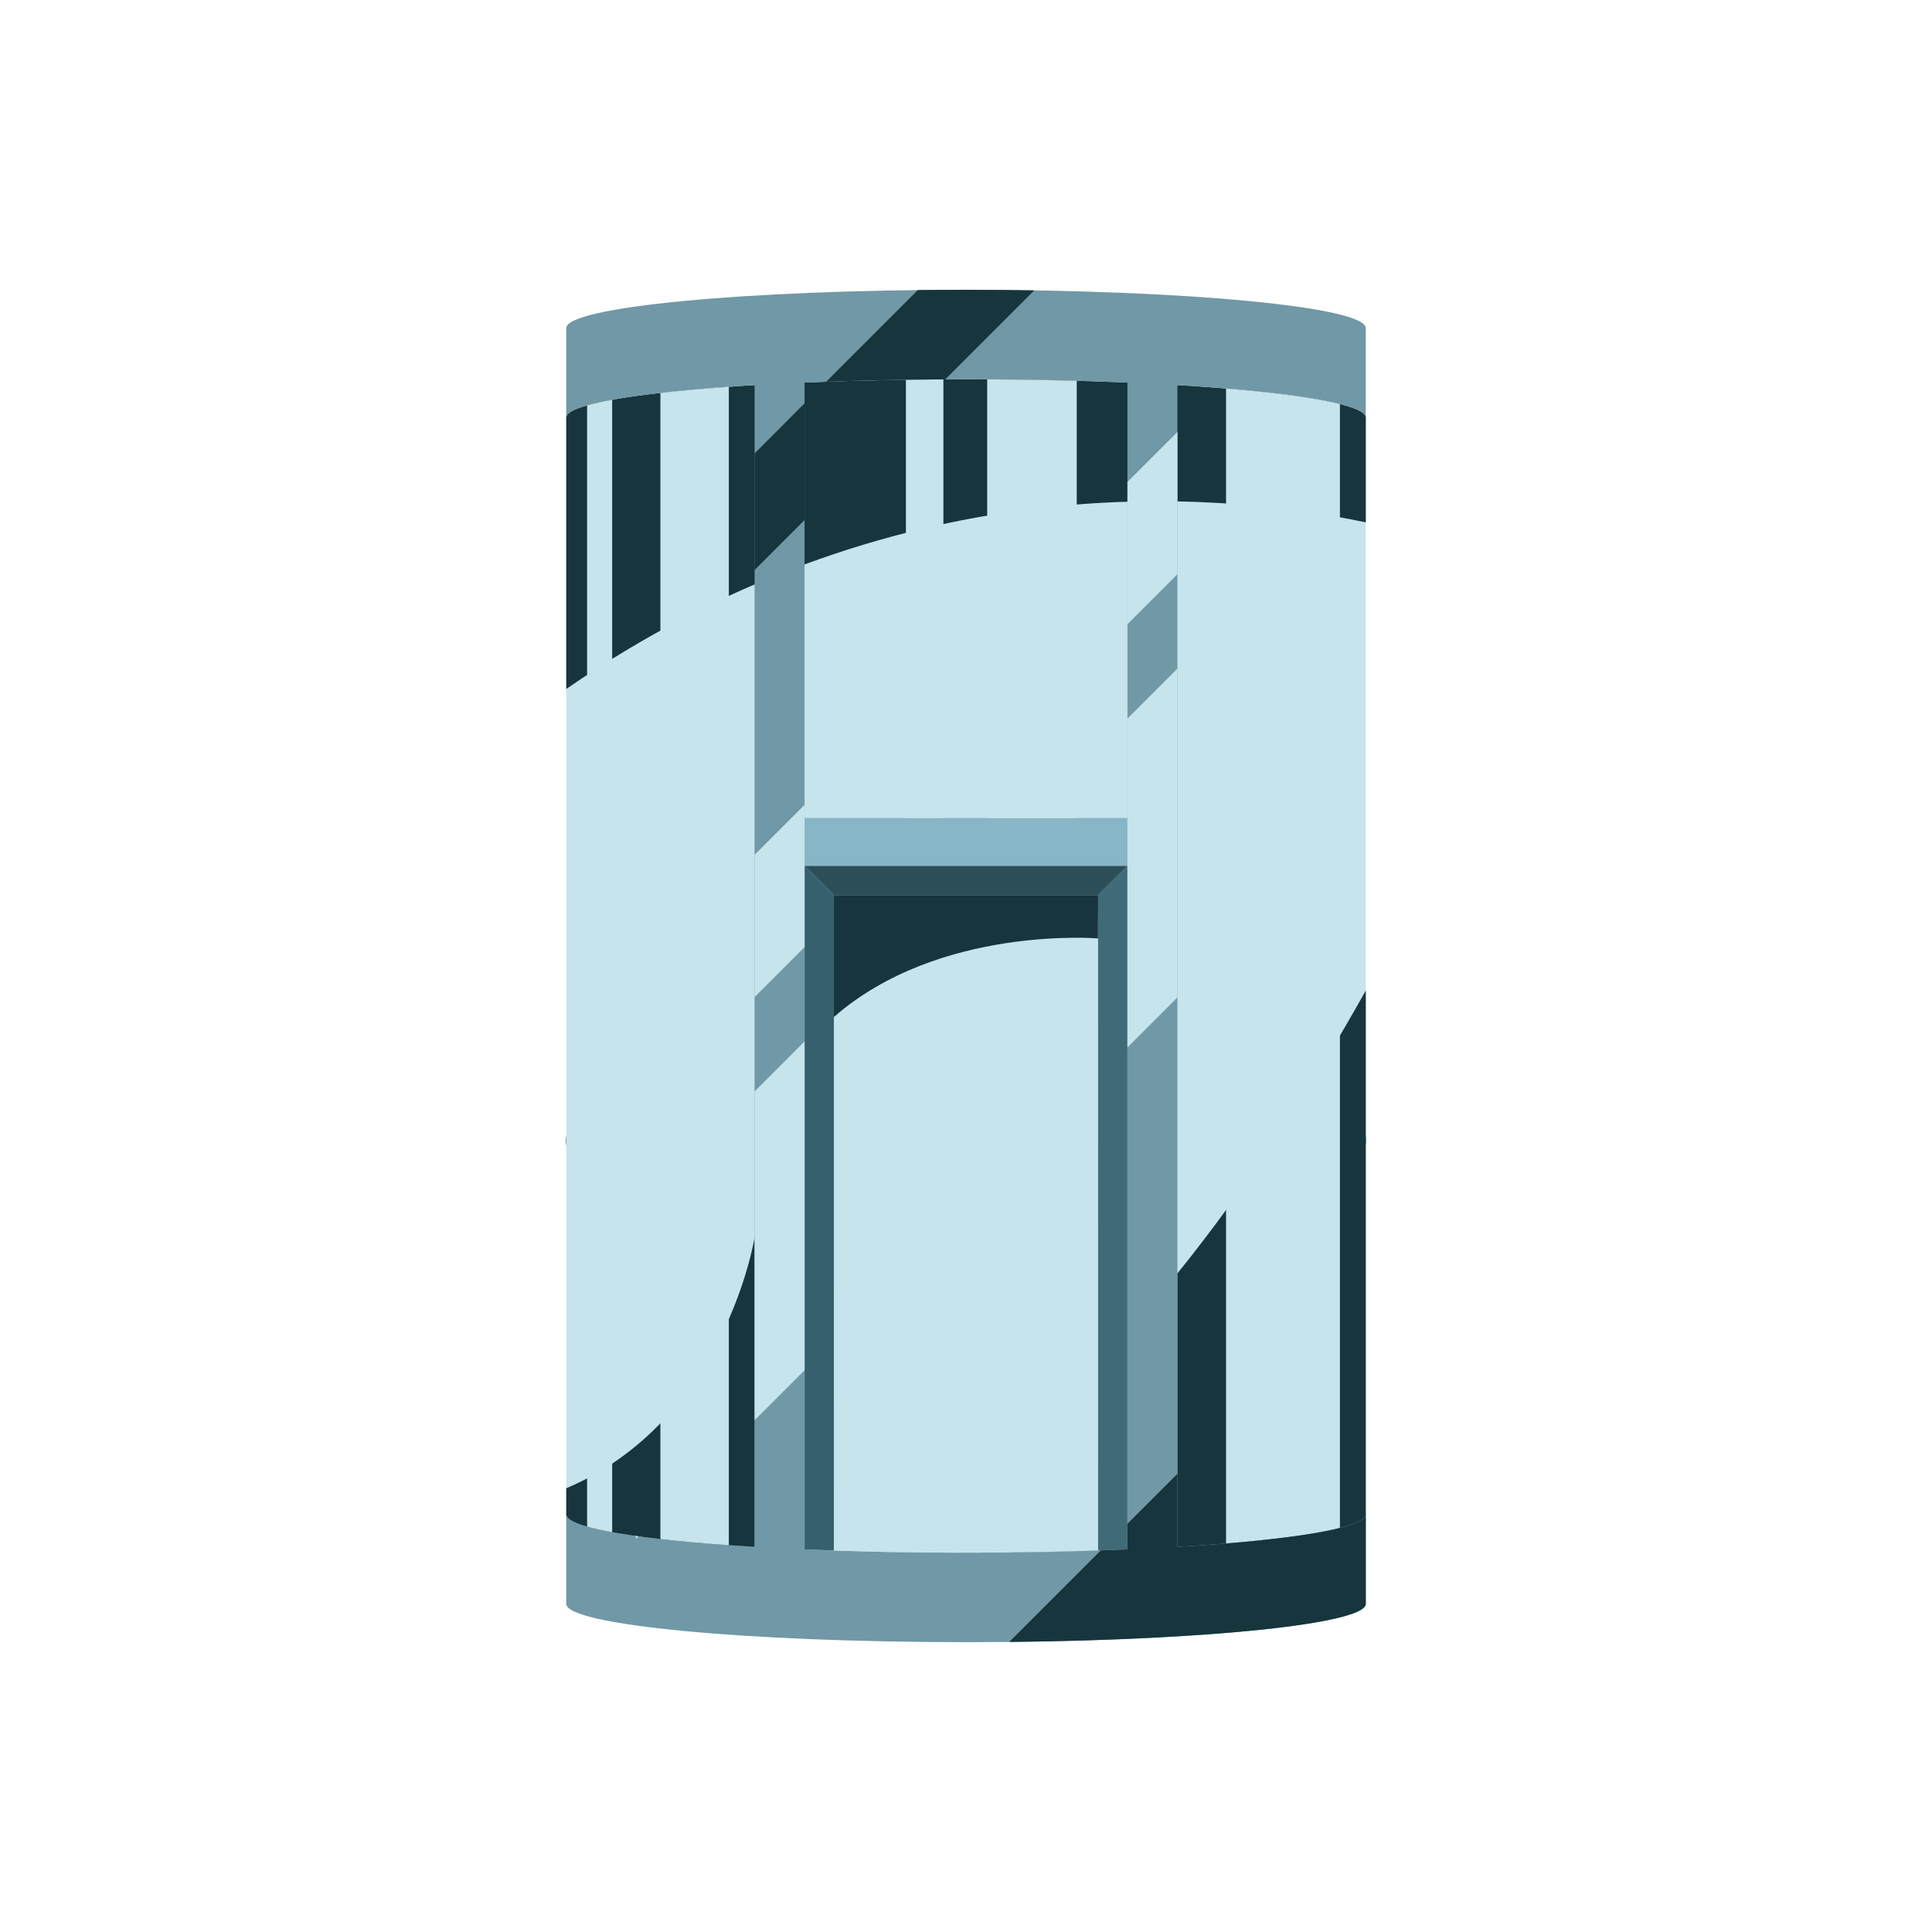
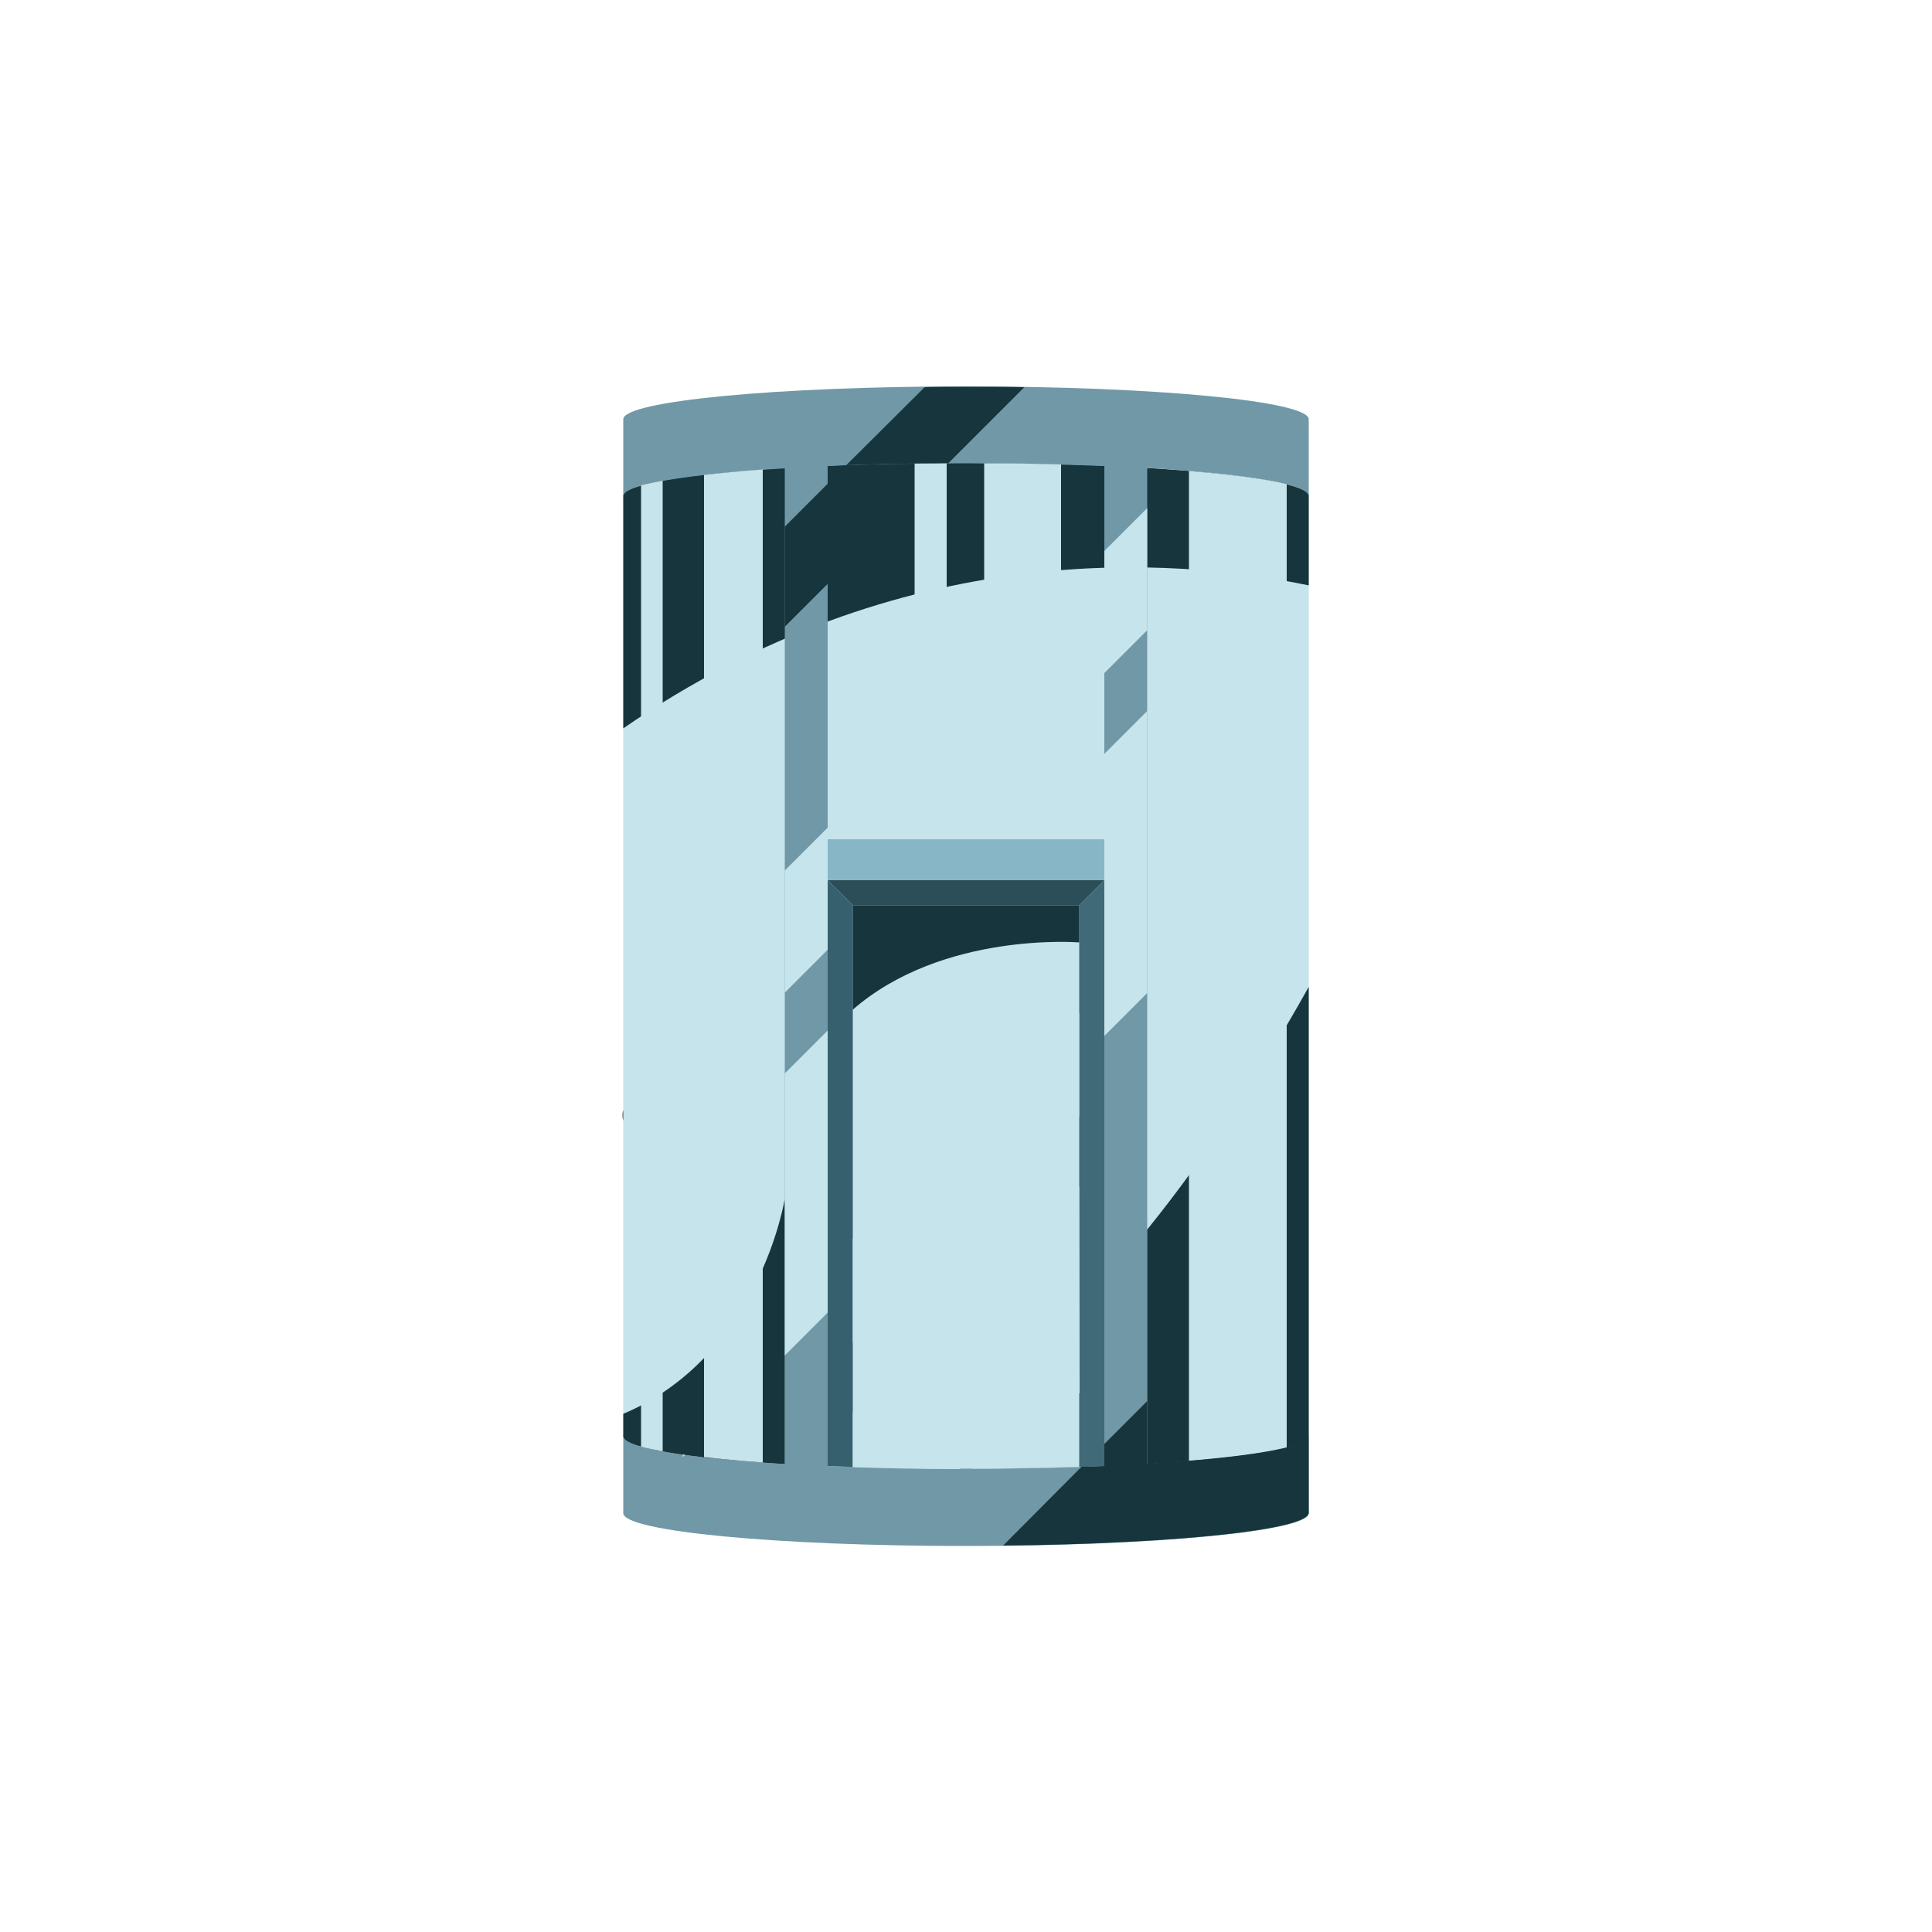
<svg xmlns="http://www.w3.org/2000/svg" version="1.1" id="Layer_1" x="0px" y="0px" viewBox="0 0 500 500" style="enable-background:new 0 0 500 500;" xml:space="preserve">
  <style type="text/css">
	.st0{fill:#2C4E59;}
	.st1{fill:#7198A6;}
	.st2{fill:#F5CE7D;}
	.st3{fill:#C6E4EC;}
	.st4{fill:#16353D;}
	.st5{fill:#87B6C7;}
	.st6{fill:#36606E;}
	.st7{fill:#406A78;}
</style>
  <g>
    <g>
-       <rect x="248.77" y="288.32" class="st0" width="2.46" height="94.99" />
+       <rect x="248.9" y="282.8" class="st0" width="2.1" height="81.4" />
    </g>
    <g>
      <g>
-         <path class="st0" d="M295.31,303.79l-0.17-4.91c27.42-0.94,42.2-2.47,49.12-3.7c-12.23-2.14-45.49-4.4-94.26-4.4     c-48.85,0-82.15,2.27-94.33,4.41c6.73,1.21,20.95,2.68,47.29,3.63l-0.18,4.91c-56.33-2.02-56.33-5.78-56.33-8.53     c0-2.53,0-5.14,31.9-7.31c19.15-1.3,44.59-2.02,71.64-2.02c27.05,0,52.49,0.72,71.64,2.02c31.9,2.17,31.9,4.78,31.9,7.31     C353.54,297.83,353.54,301.81,295.31,303.79z" />
+         <path class="st0" d="M288.8,296.1l-0.1-4.2c23.5-0.8,36.2-2.1,42.1-3.2c-10.5-1.8-39-3.8-80.8-3.8c-41.9,0-70.4,1.9-80.9,3.8     c5.8,1,18,2.3,40.5,3.1l-0.2,4.2c-48.3-1.7-48.3-5-48.3-7.3c0-2.2,0-4.4,27.3-6.3c16.4-1.1,38.2-1.7,61.4-1.7s45,0.6,61.4,1.7     c27.3,1.9,27.3,4.1,27.3,6.3C338.7,291,338.7,294.4,288.8,296.1z" />
      </g>
    </g>
    <g>
-       <ellipse class="st1" cx="250" cy="391.91" rx="103.46" ry="9.92" />
+       <ellipse class="st1" cx="250" cy="371.6" rx="88.7" ry="8.5" />
    </g>
    <g>
      <g>
-         <rect x="327.21" y="300.11" class="st0" width="2.46" height="98.92" />
+         <rect x="316.2" y="293" class="st0" width="2.1" height="84.8" />
      </g>
      <g>
-         <rect x="170.33" y="300.11" class="st0" width="2.46" height="98.92" />
+         <rect x="181.7" y="293" class="st0" width="2.1" height="84.8" />
      </g>
    </g>
-     <path class="st2" d="M353.46,108.09c0,5.48-46.32,9.92-103.46,9.92c-57.14,0-103.46-4.44-103.46-9.92   c0-5.48,46.32-9.92,103.46-9.92C307.14,98.16,353.46,102.61,353.46,108.09z" />
-     <path class="st3" d="M250,98.16c-57.14,0-103.46,4.44-103.46,9.92v283.83c0,5.48,46.32,9.92,103.46,9.92   c57.14,0,103.46-4.44,103.46-9.92V108.09C353.46,102.61,307.14,98.16,250,98.16z" />
-     <path class="st4" d="M250,98.16c-57.14,0-103.46,4.44-103.46,9.92v70.23c83.88-57.87,166.2-51.63,206.93-43.13v-27.1   C353.46,102.61,307.14,98.16,250,98.16z" />
-     <rect x="208.22" y="211.69" class="st5" width="83.55" height="12.4" />
-     <polygon class="st0" points="250,224.09 208.22,224.09 215.81,231.68 250,231.68 284.19,231.68 291.78,224.09  " />
-     <path class="st6" d="M215.81,401.28v-169.6l-7.59-7.59v176.9C210.7,401.1,213.23,401.19,215.81,401.28z" />
-     <path class="st7" d="M284.19,401.28v-169.6l7.59-7.59v176.9C289.3,401.1,286.77,401.19,284.19,401.28z" />
-     <path class="st1" d="M353.46,108.09V84.92c0-5.48-46.32-9.92-103.46-9.92c-57.14,0-103.46,4.44-103.46,9.92v23.16   c0-3.55,19.48-6.67,48.75-8.42v300.67c-29.27-1.75-48.75-4.87-48.75-8.42v23.16c0,5.48,46.32,9.92,103.46,9.92   c57.14,0,103.46-4.44,103.46-9.92v-23.16c0,3.55-19.48,6.67-48.75,8.42V99.66C333.98,101.42,353.46,104.53,353.46,108.09z    M291.78,400.99c-12.78,0.54-26.9,0.85-41.78,0.85s-29-0.3-41.78-0.85V99.01c12.78-0.54,26.91-0.84,41.78-0.84s29,0.3,41.78,0.84   V400.99z" />
-     <path class="st4" d="M304.72,329.55v70.78c29.27-1.75,48.75-4.87,48.75-8.42V256.34C339.7,280.93,323.37,306.45,304.72,329.55z" />
-     <path class="st4" d="M146.54,385.17v6.74c0,3.55,19.48,6.67,48.75,8.42v-80.12C195.29,320.22,187.83,367.69,146.54,385.17z" />
-     <path class="st3" d="M170.91,398.31c5.23,0.59,11.18,1.13,17.71,1.59V100.1c-6.54,0.46-12.48,1-17.71,1.59V398.31z" />
-     <path class="st3" d="M151.94,395.08c1.77,0.5,3.94,0.99,6.49,1.45V103.47c-2.55,0.46-4.72,0.95-6.49,1.45V395.08z" />
-     <path class="st3" d="M255.48,98.18v113.52h23.18V98.55C271.24,98.35,263.48,98.22,255.48,98.18z" />
-     <path class="st3" d="M234.45,98.27v113.42h9.7V98.18C240.88,98.2,237.64,98.23,234.45,98.27z" />
-     <path class="st3" d="M317.3,399.45c13.05-1.07,23.27-2.45,29.47-4.02V104.57c-6.2-1.57-16.43-2.95-29.47-4.02V399.45z" />
-     <polygon class="st3" points="215.81,363.7 248.29,331.22 248.29,299.92 215.81,332.41  " />
-     <path class="st3" d="M248.29,352.4l-32.48,32.48v16.4c10.19,0.34,21.12,0.53,32.48,0.55V352.4z" />
-     <polygon class="st3" points="251.71,327.8 284.16,295.35 284.16,264.06 251.71,296.51  " />
-     <path class="st3" d="M284.16,316.53l-32.45,32.45v52.84c3.3-0.01,6.54-0.03,9.76-0.06l22.7-22.7V316.53z" />
-     <path class="st4" d="M284.16,242.86c0,0-41.16-3.44-68.35,20.34v-31.53h68.38L284.16,242.86z" />
+     <path class="st2" d="M338.7,128.4c0,4.7-39.7,8.5-88.7,8.5s-88.7-3.8-88.7-8.5c0-4.7,39.7-8.5,88.7-8.5   C299,119.8,338.7,123.7,338.7,128.4z" />
+     <path class="st3" d="M250,119.8c-49,0-88.7,3.8-88.7,8.5v243.3c0,4.7,39.7,8.5,88.7,8.5s88.7-3.8,88.7-8.5V128.4   C338.7,123.7,299,119.8,250,119.8z" />
+     <path class="st4" d="M250,119.8c-49,0-88.7,3.8-88.7,8.5v60.2c71.9-49.6,142.5-44.3,177.4-37v-23.2   C338.7,123.7,299,119.8,250,119.8z" />
+     <rect x="214.2" y="217.2" class="st5" width="71.6" height="10.6" />
+     <polygon class="st0" points="250,227.8 214.2,227.8 220.7,234.3 250,234.3 279.3,234.3 285.8,227.8  " />
+     <path class="st6" d="M220.7,379.7V234.3l-6.5-6.5v151.6C216.3,379.5,218.5,379.6,220.7,379.7z" />
+     <path class="st7" d="M279.3,379.7V234.3l6.5-6.5v151.6C283.7,379.5,281.5,379.6,279.3,379.7z" />
+     <path class="st1" d="M338.7,128.4v-19.9c0-4.7-39.7-8.5-88.7-8.5s-88.7,3.8-88.7,8.5v19.9c0-3,16.7-5.7,41.8-7.2v257.7   c-25.1-1.5-41.8-4.2-41.8-7.2v19.9c0,4.7,39.7,8.5,88.7,8.5s88.7-3.8,88.7-8.5v-19.9c0,3-16.7,5.7-41.8,7.2V121.1   C322,122.6,338.7,125.3,338.7,128.4z M285.8,379.4c-11,0.5-23.1,0.7-35.8,0.7s-24.9-0.3-35.8-0.7V120.6c11-0.5,23.1-0.7,35.8-0.7   s24.9,0.3,35.8,0.7V379.4z" />
+     <path class="st4" d="M296.9,318.2v60.7c25.1-1.5,41.8-4.2,41.8-7.2V255.4C326.9,276.5,312.9,298.4,296.9,318.2z" />
+     <path class="st4" d="M161.3,365.9v5.8c0,3,16.7,5.7,41.8,7.2v-68.7C203.1,310.2,196.7,350.9,161.3,365.9z" />
+     <path class="st3" d="M182.2,377.1c4.5,0.5,9.6,1,15.2,1.4v-257c-5.6,0.4-10.7,0.9-15.2,1.4V377.1z" />
+     <path class="st3" d="M165.9,374.4c1.5,0.4,3.4,0.8,5.6,1.2V124.4c-2.2,0.4-4,0.8-5.6,1.2V374.4z" />
+     <path class="st3" d="M254.7,119.9v97.3h19.9v-97C268.2,120,261.6,119.9,254.7,119.9z" />
+     <path class="st3" d="M236.7,119.9v97.2h8.3v-97.3C242.2,119.9,239.4,119.9,236.7,119.9z" />
+     <path class="st3" d="M307.7,378.1c11.2-0.9,19.9-2.1,25.3-3.4V125.3c-5.3-1.3-14.1-2.5-25.3-3.4V378.1z" />
+     <polygon class="st3" points="220.7,347.5 248.5,319.6 248.5,292.8 220.7,320.6  " />
+     <path class="st3" d="M248.5,337.8l-27.8,27.8v14.1c8.7,0.3,18.1,0.5,27.8,0.5V337.8z" />
+     <polygon class="st3" points="251.5,316.7 279.3,288.9 279.3,262.1 251.5,289.9  " />
+     <path class="st3" d="M279.3,307l-27.8,27.8v45.3c2.8,0,5.6,0,8.4-0.1l19.5-19.5L279.3,307L279.3,307z" />
+     <path class="st4" d="M279.3,243.9c0,0-35.3-2.9-58.6,17.4v-27h58.6L279.3,243.9z" />
    <g>
-       <polygon class="st3" points="208.22,208.29 195.29,221.23 195.29,258.05 208.22,245.11   " />
-       <polygon class="st3" points="304.72,111.8 291.78,124.73 291.78,161.55 304.72,148.62   " />
+       <polygon class="st3" points="214.2,214.2 203.1,225.3 203.1,256.9 214.2,245.8   " />
+       <polygon class="st3" points="296.9,131.5 285.8,142.6 285.8,174.2 296.9,163.1   " />
    </g>
    <g>
-       <path class="st3" d="M164.54,397.5v0.81l0.71-0.71C165.01,397.56,164.77,397.53,164.54,397.5z" />
-       <polygon class="st3" points="304.72,173.02 291.78,185.96 291.78,271.07 304.72,258.13   " />
-       <polygon class="st3" points="195.29,367.56 208.22,354.62 208.22,269.51 195.29,282.45   " />
+       <path class="st3" d="M176.7,376.4v0.7l0.6-0.6C177.1,376.5,176.9,376.5,176.7,376.4z" />
+       <polygon class="st3" points="296.9,184 285.8,195.1 285.8,268.1 296.9,257   " />
+       <polygon class="st3" points="203.1,350.8 214.2,339.7 214.2,266.7 203.1,277.8   " />
    </g>
-     <path class="st4" d="M291.78,394.35v6.64c-2.26,0.1-4.57,0.18-6.9,0.26l-23.69,23.69c51.88-0.54,92.28-4.75,92.28-9.86v-23.16   c0,3.55-19.48,6.67-48.75,8.42v-18.92L291.78,394.35z" />
+     <path class="st4" d="M285.8,373.7v5.7c-1.9,0.1-3.9,0.2-5.9,0.2L259.6,400c44.5-0.5,79.1-4.1,79.1-8.5v-19.9c0,3-16.7,5.7-41.8,7.2   v-16.2L285.8,373.7z" />
    <g>
-       <path class="st4" d="M244.63,98.18l23.03-23.03C261.92,75.05,256.03,75,250,75c-4.22,0-8.37,0.03-12.46,0.07l-23.72,23.72    C223.5,98.44,233.84,98.23,244.63,98.18z" />
-       <polygon class="st4" points="208.22,134.58 208.22,104.39 195.29,117.33 195.29,147.52   " />
+       <path class="st4" d="M245.4,119.9l19.7-19.7c-4.9-0.1-10-0.1-15.1-0.1c-3.6,0-7.2,0-10.7,0.1L219,120.4    C227.3,120.1,236.1,119.9,245.4,119.9z" />
+       <polygon class="st4" points="214.2,151.1 214.2,125.2 203.1,136.3 203.1,162.2   " />
    </g>
  </g>
</svg>
